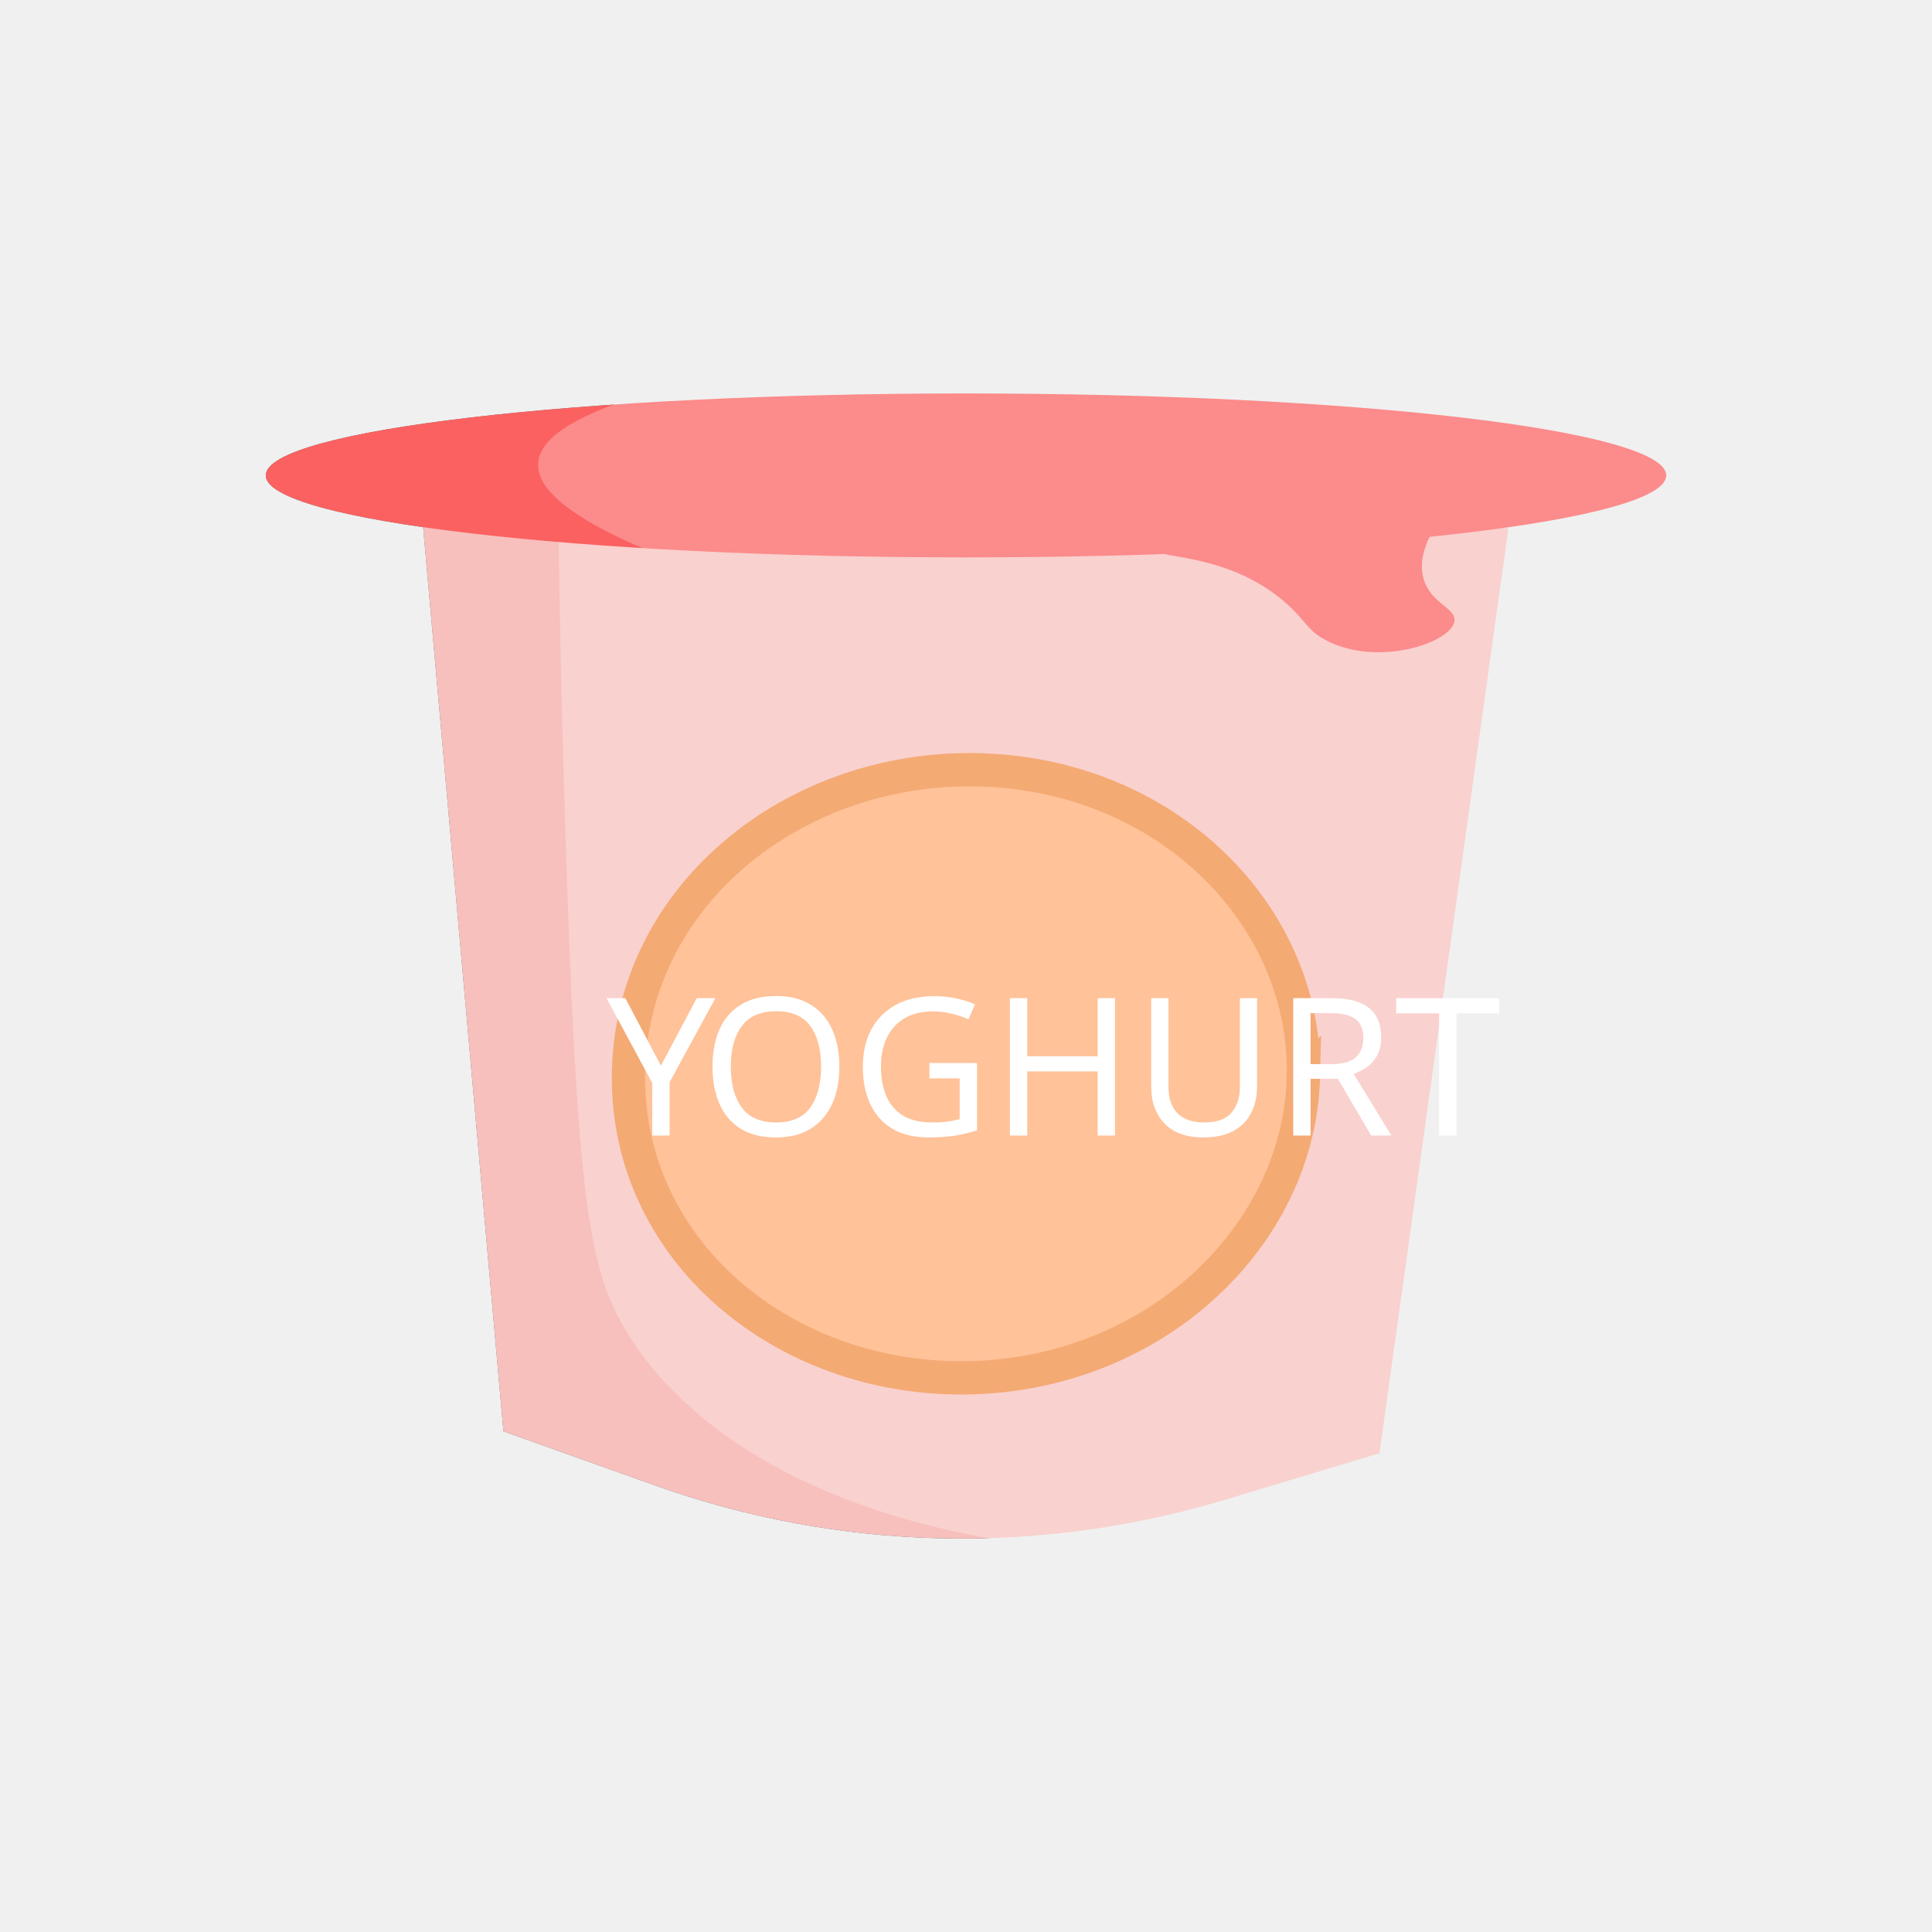
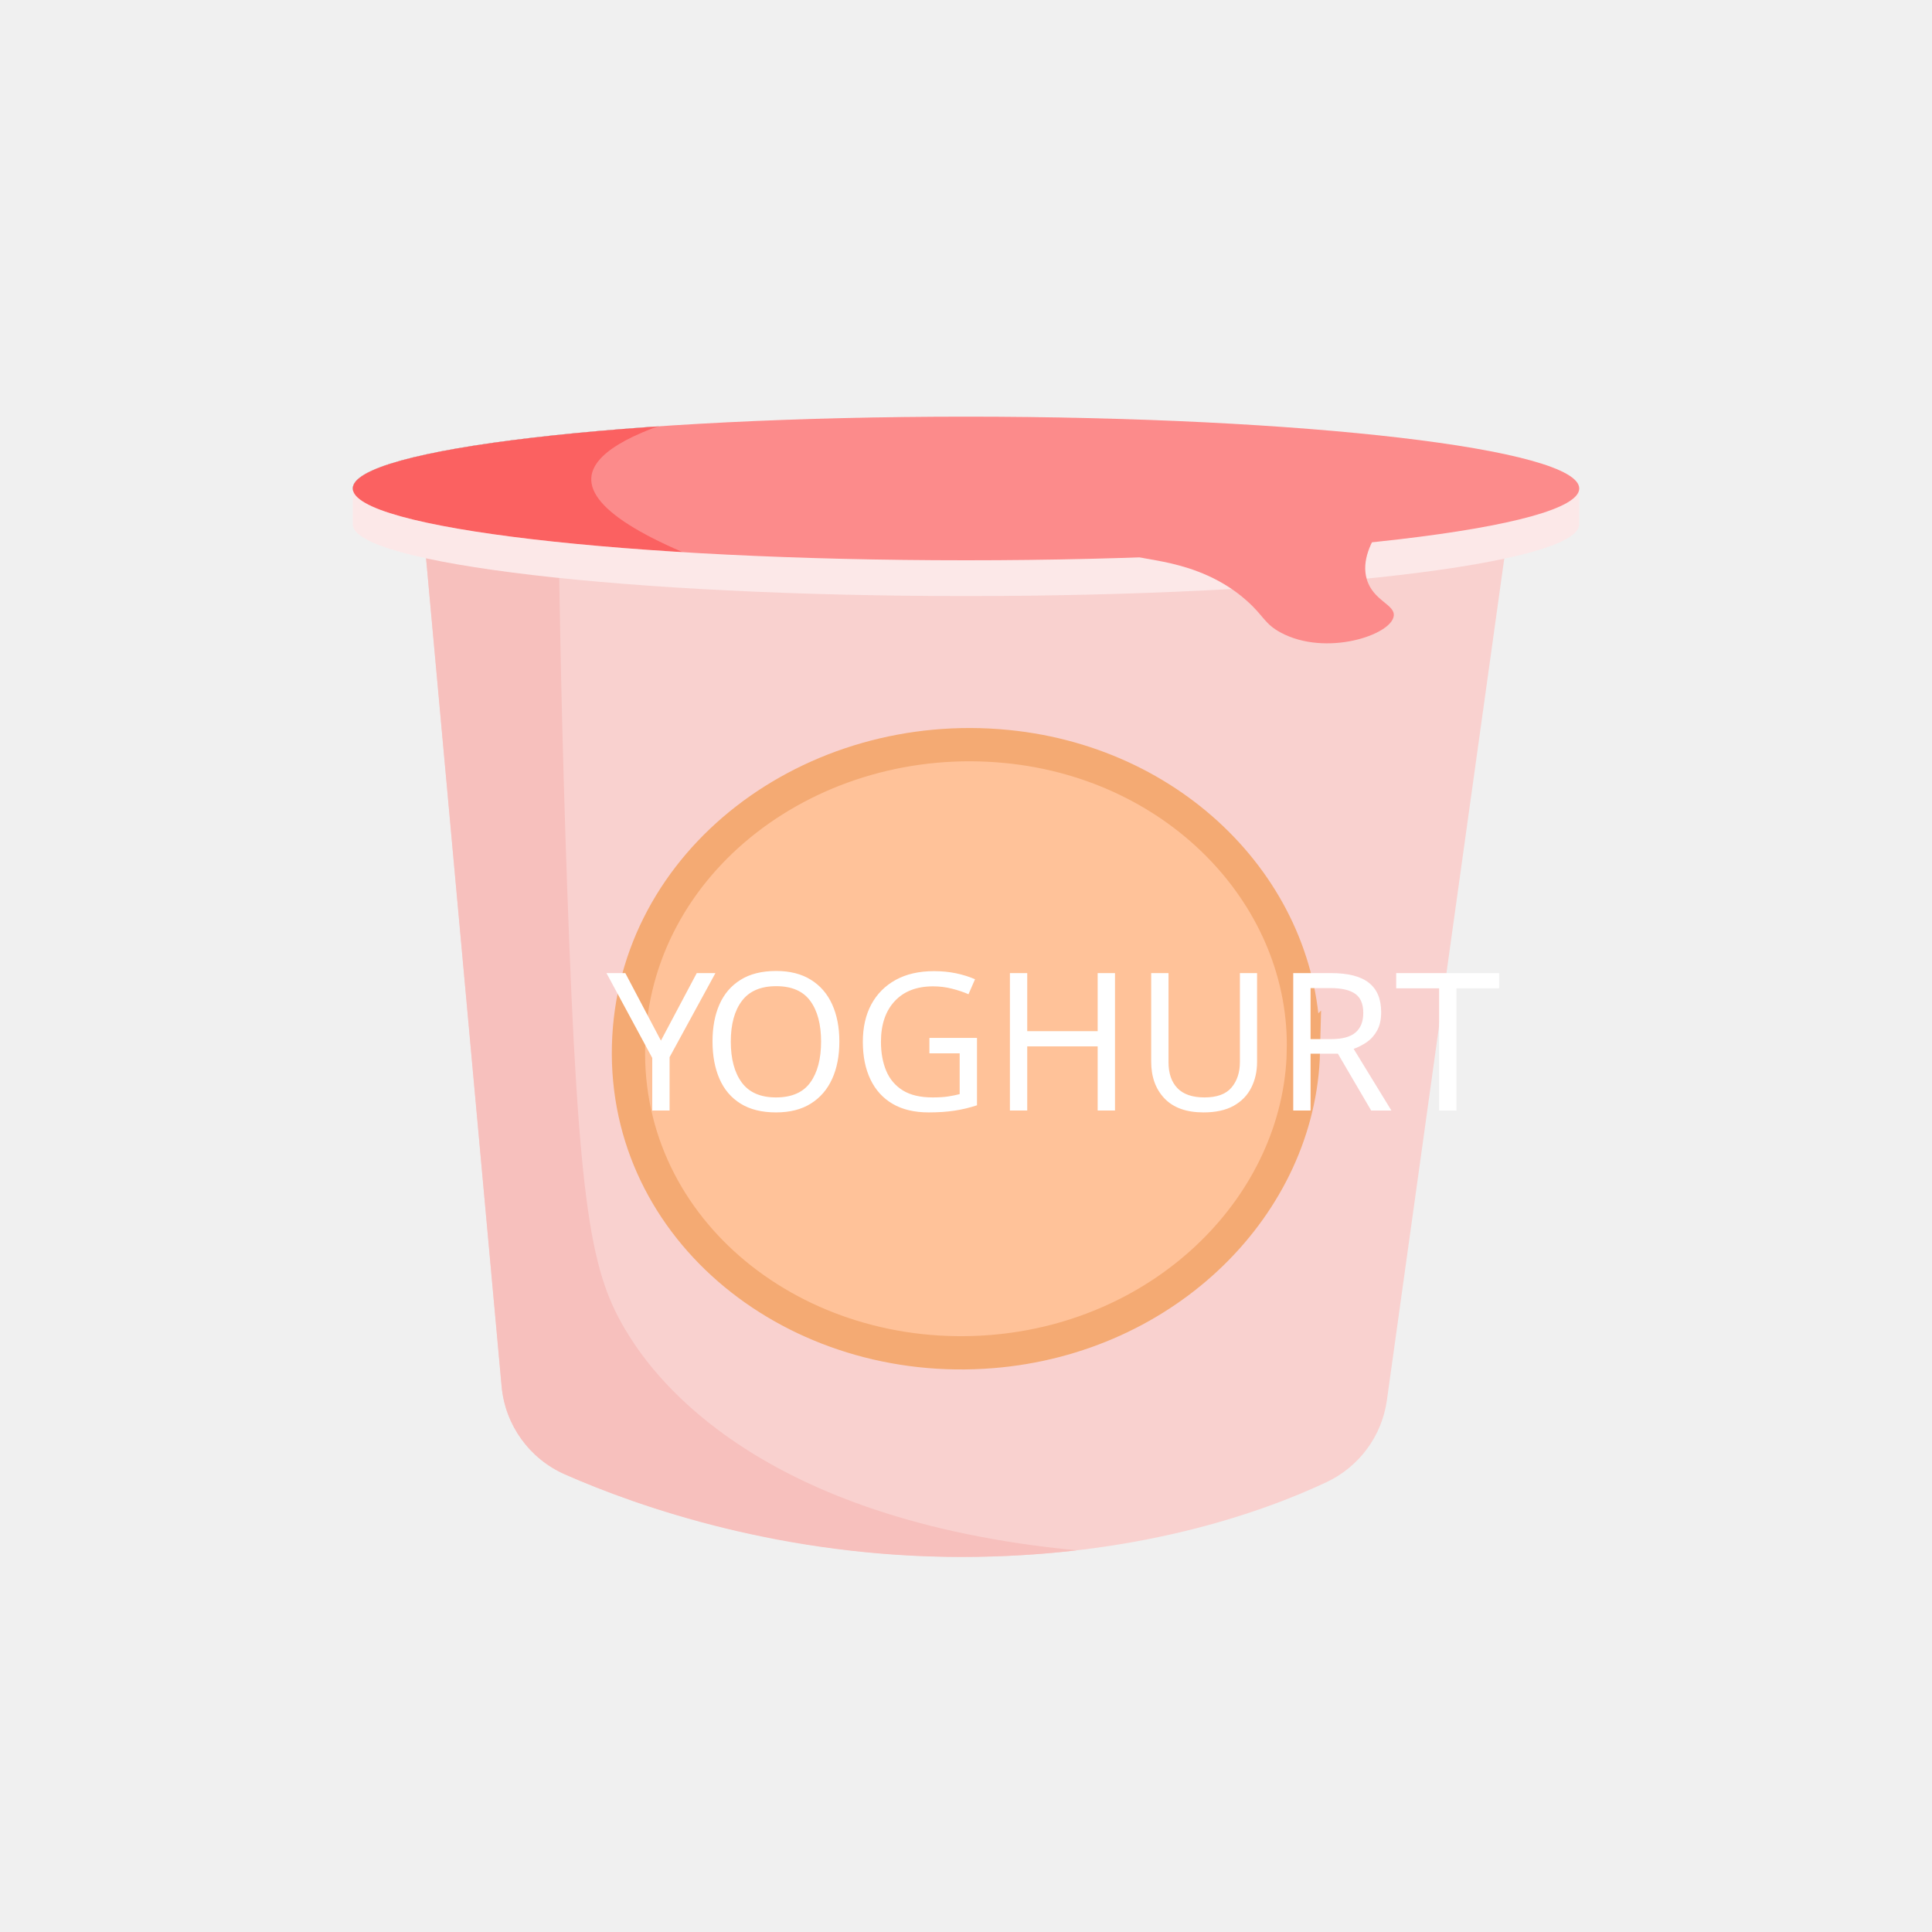
<svg xmlns="http://www.w3.org/2000/svg" viewBox="0 0 540 540">
  <defs>
    <style>
      .cls-1 {
-         clip-path: url(#clippath-2);
+         fill: #fce8e8;
      }

      .cls-2 {
        isolation: isolate;
      }

      .cls-3 {
        fill: #fc8b8b;
      }

      .cls-4 {
+         fill: #f7c0bd;
+       }
+ 
+       .cls-5 {
        fill: #fff;
        font-family: OmpalumpaRegular, Ompalumpa;
        font-size: 53.8px;
-       }
- 
-       .cls-5 {
-         clip-path: url(#clippath-1);
      }

      .cls-6 {
        clip-path: url(#clippath);
      }

      .cls-7 {
        fill: none;
      }

      .cls-8 {
        fill: #ffc299;
        stroke: #f4aa73;
        stroke-miterlimit: 10;
        stroke-width: 9.3px;
      }

      .cls-9 {
        letter-spacing: 0em;
      }

      .cls-10 {
        fill: #4f4f4f;
        mix-blend-mode: overlay;
        opacity: .96;
      }

      .cls-11 {
        fill: #f9d1cf;
      }
    </style>
    <clipPath id="clippath">
-       <path class="cls-7" d="m385.57,406.18l-43.22,13.02c-52.1,15.69-107.86,14.3-159.12-3.98l-42.52-15.16-23.09-260.03,303.99,7.6-36.05,258.55Z" />
-     </clipPath>
-     <clipPath id="clippath-1">
-       <path class="cls-7" d="m385.57,406.18l-43.22,13.02c-52.1,15.69-107.86,14.3-159.12-3.98l-42.52-15.16-23.09-260.03,303.99,7.6-36.05,258.55Z" />
-     </clipPath>
-     <clipPath id="clippath-2">
-       <path class="cls-7" d="m465.72,132.88c0,12.65-87.63,22.91-195.72,22.91-108.09,0-195.72-10.26-195.72-22.91,0-12.65,87.63-22.91,195.72-22.91,108.09,0,195.72,10.26,195.72,22.91Z" />
+       <path class="cls-7" d="m441.4,136.53c0,11.08-76.74,20.07-171.4,20.07-94.66,0-171.4-8.98-171.4-20.07,0-11.08,76.74-20.07,171.4-20.07,94.66,0,171.4,8.98,171.4,20.07Z" />
    </clipPath>
  </defs>
  <g class="cls-2">
    <g id="_Layer_" data-name="&amp;lt;Layer&amp;gt;">
      <g>
-         <g>
-           <g>
-             <path class="cls-11" d="m385.57,406.18l-43.22,13.02c-52.1,15.69-107.86,14.3-159.12-3.98l-42.52-15.16-23.09-260.03,303.99,7.6-36.05,258.55Z" />
-             <g class="cls-6">
-               <path class="cls-8" d="m364.31,300.96c-1.06,42.5-38.08,79.86-87.09,83.81-54.68,4.41-102.83-33.65-101.54-85.48,1.3-51.83,51.33-89.02,105.76-83.64,48.79,4.82,83.92,42.82,82.86,85.32Z" />
-             </g>
-           </g>
-           <g class="cls-5">
-             <path class="cls-10" d="m155.88,126.3c.25,30.2.89,71.64,2.63,120.99,3.22,91.58,6.62,108.96,17.2,125.87,7.76,12.4,38.39,54.94,136.35,61.04-17.24,7.7-54.4,21.46-102.12,16.66-61.42-6.18-101.56-39.23-115.11-51.47,2.71-93.35,5.42-186.71,8.13-280.06,17.65,2.32,35.29,4.65,52.94,6.97Z" />
-           </g>
-           <path class="cls-3" d="m465.72,132.88c0,12.65-87.63,22.91-195.72,22.91-108.09,0-195.72-10.26-195.72-22.91,0-12.65,87.63-22.91,195.72-22.91,108.09,0,195.72,10.26,195.72,22.91Z" />
-         </g>
-         <text class="cls-4" transform="translate(169.51 317.39)">
+         <path class="cls-11" d="m387.64,391.38c-1.4,10.01-7.77,18.62-16.92,22.91-18.29,8.58-53.04,20.87-101.96,20.87s-89.88-13.84-110.82-23.06c-9.95-4.38-16.74-13.79-17.72-24.61l-22.58-247.47,303.99,7.6-33.99,243.75Z" />
+         <path class="cls-8" d="m364.31,293.96c-1.06,42.5-38.08,79.86-87.09,83.81-54.68,4.41-102.83-33.65-101.54-85.48,1.3-51.83,51.33-89.02,105.76-83.64,48.79,4.82,83.92,42.82,82.86,85.32Z" />
+         <polygon class="cls-7" points="385.57 406.18 140.72 400.06 117.63 140.03 421.62 147.63 385.57 406.18" />
+         <text class="cls-5" transform="translate(169.51 310.39)">
          <tspan class="cls-9" x="0" y="0">Y</tspan>
          <tspan x="26.36" y="0">OGHURT</tspan>
        </text>
-         <g class="cls-1">
-           <path class="cls-10" d="m281.37,92.9c-86.36,9.49-130.02,21.67-130.96,36.57-.64,10.1,18.35,21.44,56.98,34.02-66.89,5.7-141.07,6.46-149.67-19.56-4.52-13.67,10.67-29.87,16.16-35.72,57.94-61.78,189.72-21.03,207.5-15.31Z" />
+         <path class="cls-4" d="m175.7,373.15c-10.58-16.91-13.98-34.29-17.2-125.87-1.47-41.77-2.16-77.87-2.48-106.29l-38.4-.96,22.58,247.47c.99,10.82,7.78,20.24,17.72,24.61,20.94,9.22,60.73,23.06,110.82,23.06,11.54,0,22.28-.69,32.21-1.85-89.2-8.48-117.8-48.25-125.26-60.17Z" />
+         <g>
+           <path class="cls-1" d="m441.4,136.53c0-11.08-76.74-20.07-171.4-20.07s-171.4,8.98-171.4,20.07v10c0,11.08,76.74,20.07,171.4,20.07s171.4-8.98,171.4-20.07v-10Z" />
+           <path class="cls-3" d="m441.4,136.53c0,11.08-76.74,20.07-171.4,20.07-94.66,0-171.4-8.98-171.4-20.07,0-11.08,76.74-20.07,171.4-20.07,94.66,0,171.4,8.98,171.4,20.07Z" />
+           <g class="cls-6">
+             <path class="cls-10" d="m279.96,101.52c-75.63,8.31-113.86,18.98-114.69,32.02-.56,8.84,16.07,18.77,49.9,29.79-58.58,4.99-123.54,5.66-131.07-17.13-3.96-11.97,9.35-26.16,14.15-31.28,50.74-54.11,166.15-18.41,181.71-13.41Z" />
+           </g>
+           <path class="cls-3" d="m316.88,154.88c.03,2.06,17.68.62,31.62,13.05,4.8,4.28,4.9,6.41,9.44,8.86,12.63,6.82,31.01.71,31.62-4.66.37-3.2-5.79-4.2-7.55-10.26-1.49-5.12,1.13-10.55,4.25-14.92-54.46,3.45-69.4,6.03-69.38,7.93Z" />
        </g>
-         <path class="cls-3" d="m323.53,153.83c.03,2.35,20.19.71,36.11,14.91,5.48,4.89,5.6,7.32,10.78,10.11,14.42,7.79,35.41.81,36.11-5.32.42-3.65-6.61-4.8-8.62-11.71-1.7-5.85,1.29-12.04,4.85-17.04-62.18,3.94-79.25,6.89-79.22,9.05Z" />
      </g>
    </g>
  </g>
</svg>
